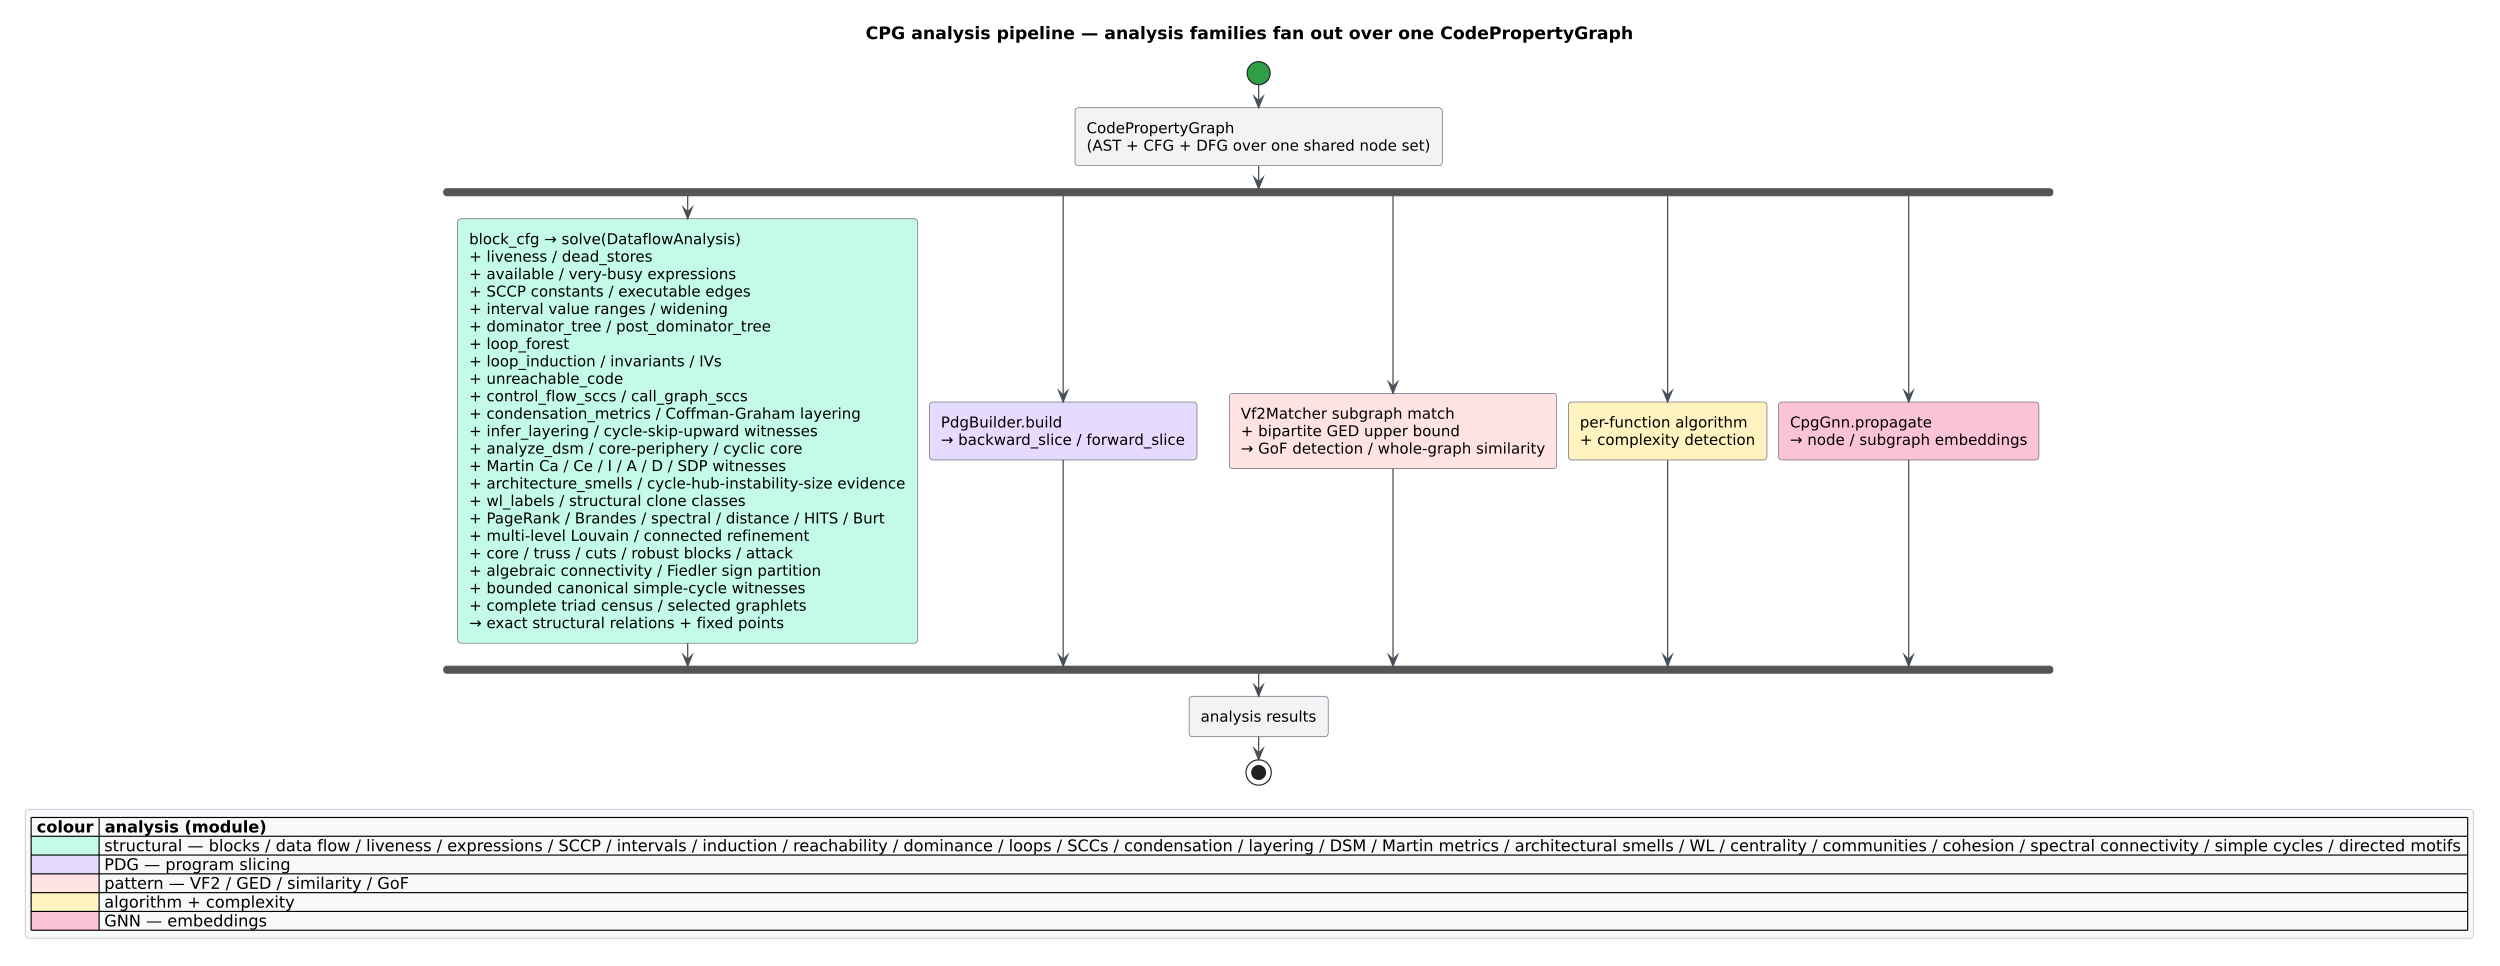
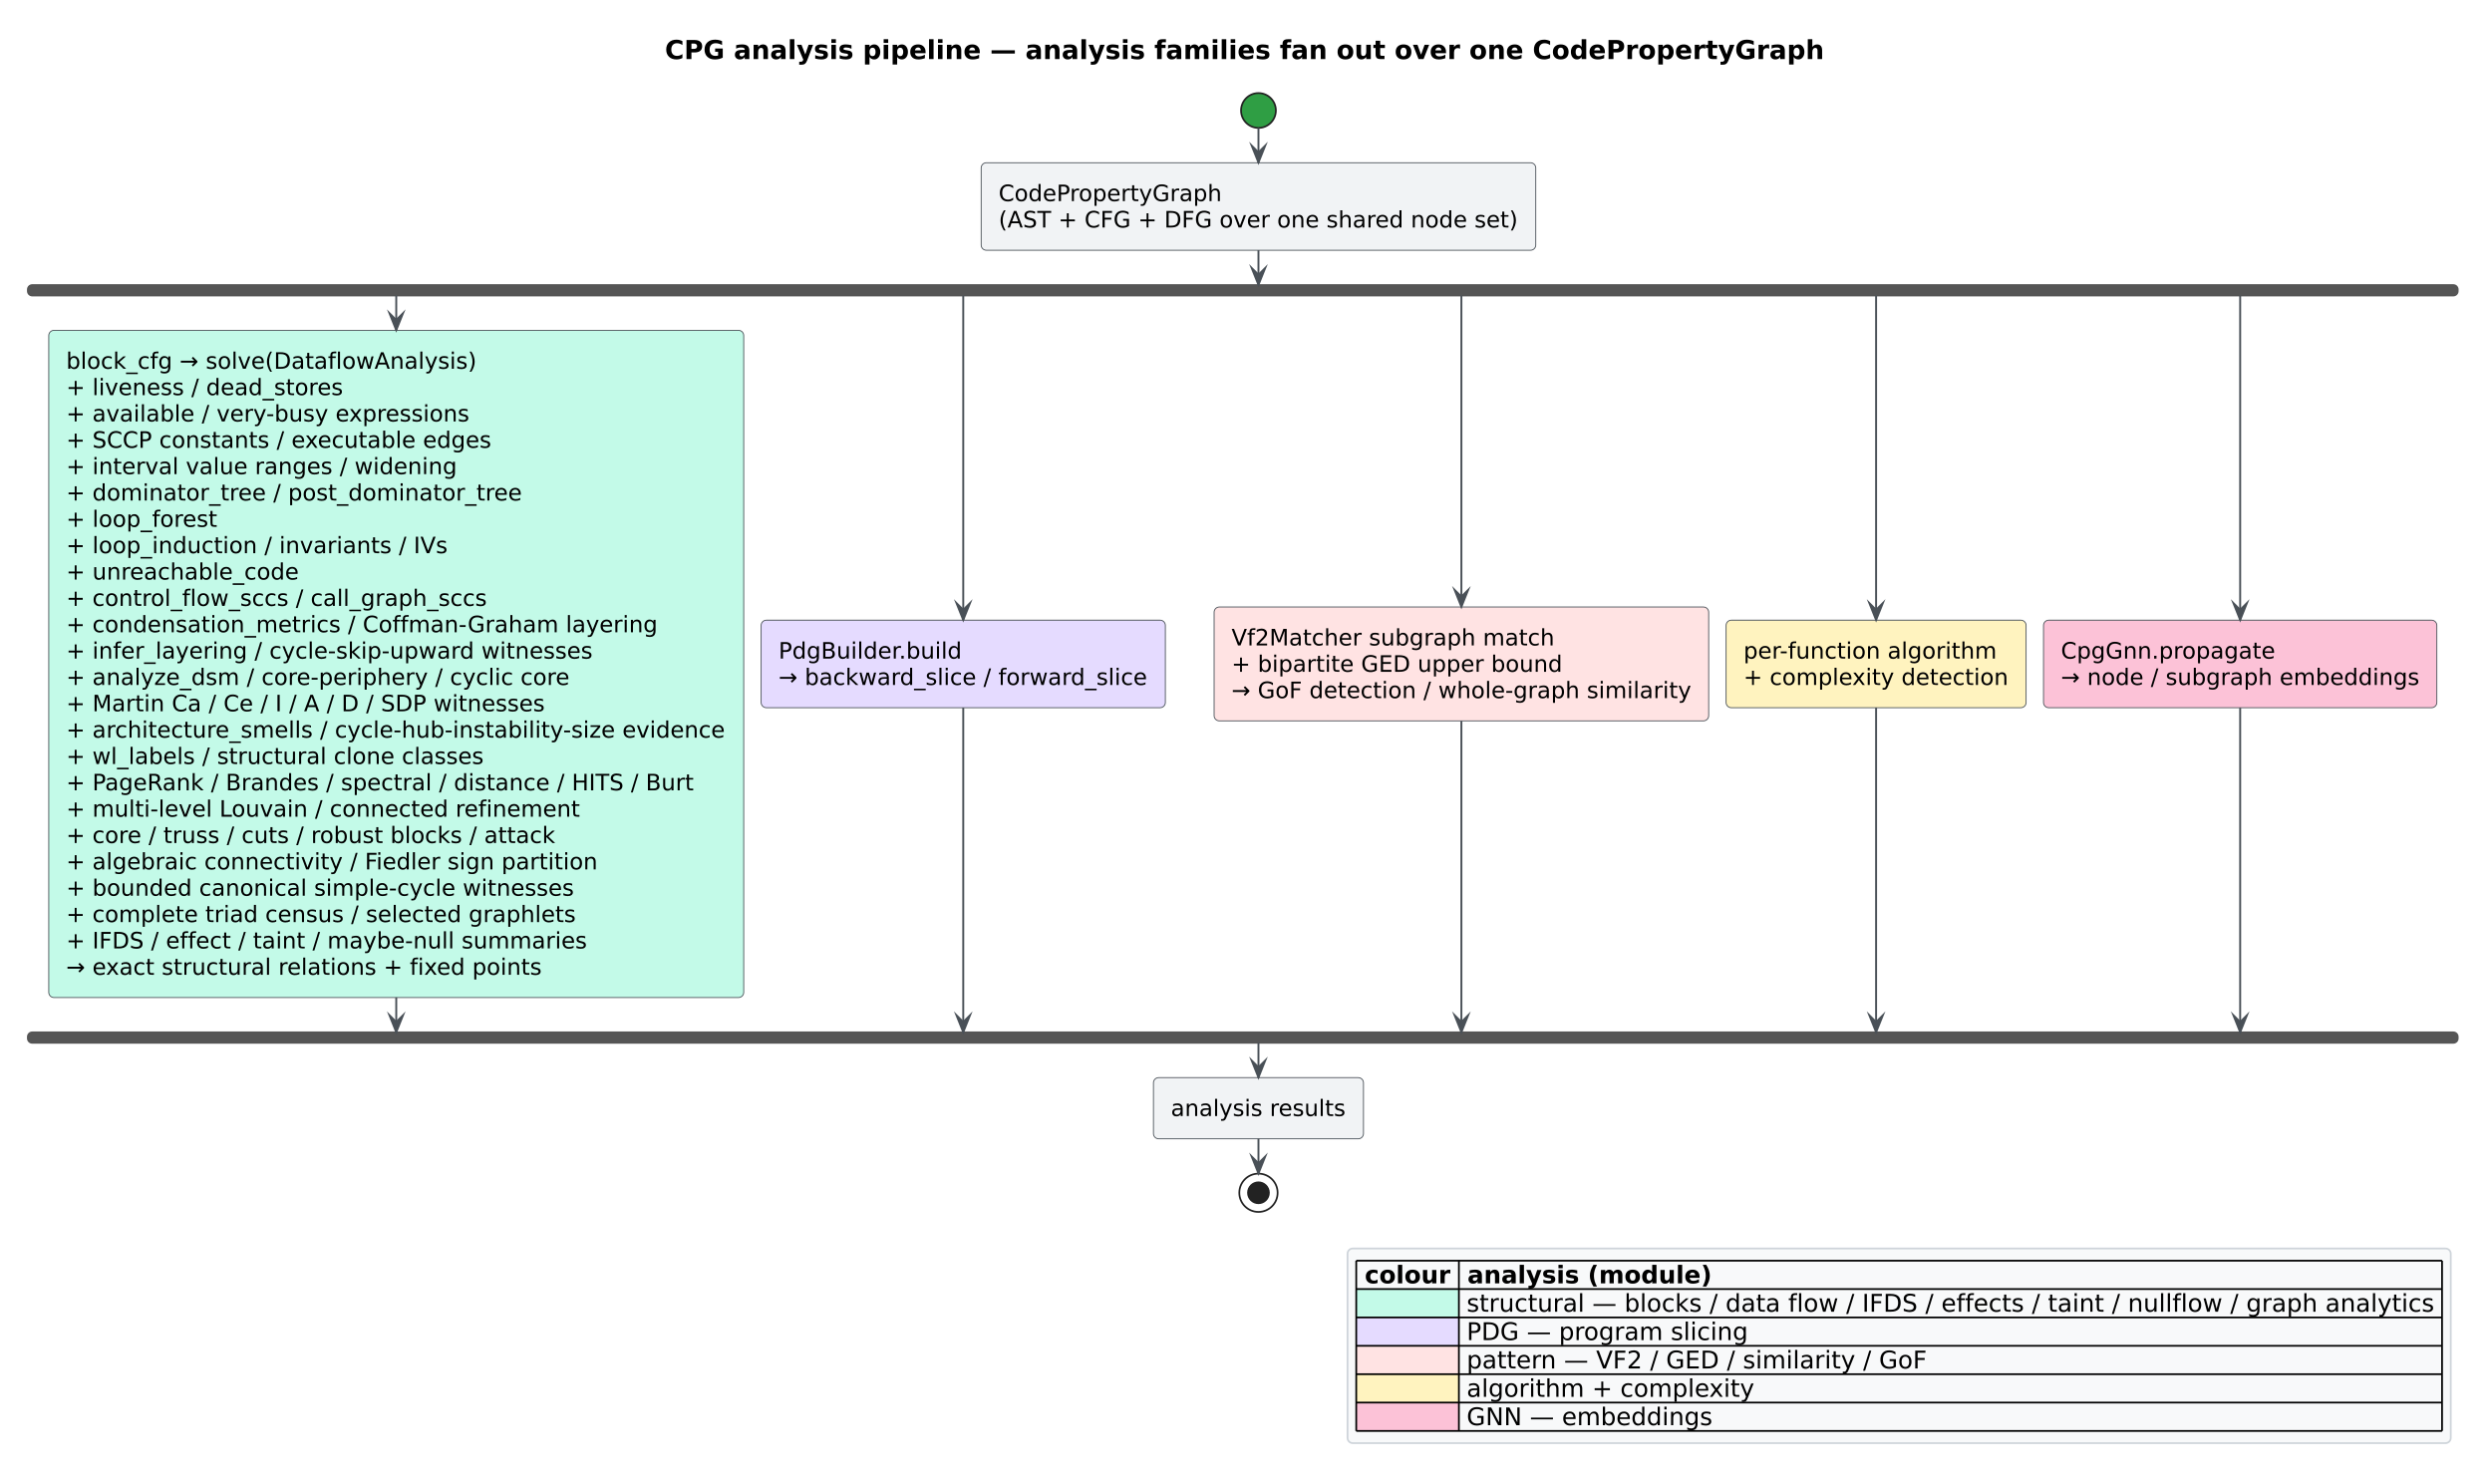
- <svg xmlns="http://www.w3.org/2000/svg" contentStyleType="text/css" data-diagram-type="ACTIVITY" height="837px" preserveAspectRatio="none" style="width:2168px;height:837px;background:#FFFFFF;" version="1.1" viewBox="0 0 2168 837" width="2168px" zoomAndPan="magnify">
+ <svg xmlns="http://www.w3.org/2000/svg" contentStyleType="text/css" data-diagram-type="ACTIVITY" height="852px" preserveAspectRatio="none" style="width:1431px;height:852px;background:#FFFFFF;" version="1.1" viewBox="0 0 1431 852" width="1431px" zoomAndPan="magnify">
  <defs />
  <g>
    <g class="title" data-source-line="2">
-       <text fill="#000000" font-family="'DejaVu Sans'" font-size="15" font-weight="700" lengthAdjust="spacing" textLength="665.662" x="750.663" y="33.923">CPG analysis pipeline — analysis families fan out over one CodePropertyGraph</text>
+       <text fill="#000000" font-family="'DejaVu Sans'" font-size="15" font-weight="700" lengthAdjust="spacing" textLength="665.662" x="381.827" y="33.923">CPG analysis pipeline — analysis families fan out over one CodePropertyGraph</text>
    </g>
-     <ellipse cx="1091.494" cy="63.461" fill="#2F9E44" rx="10" ry="10" style="stroke:#222222;stroke-width:1;" />
-     <rect fill="#F1F3F5" height="50.266" rx="3" ry="3" style="stroke:#495057;stroke-width:0.5;" width="318.46" x="932.264" y="93.461" />
-     <text fill="#000000" font-family="'DejaVu Sans'" font-size="13" lengthAdjust="spacing" textLength="128.68" x="942.264" y="115.528">CodePropertyGraph</text>
-     <text fill="#000000" font-family="'DejaVu Sans'" font-size="13" lengthAdjust="spacing" textLength="298.46" x="942.264" y="130.661">(AST + CFG + DFG over one shared node set)</text>
-     <rect fill="#555555" height="6" rx="2.5" ry="2.5" style="stroke:#555555;stroke-width:1;" width="1395.316" x="384.836" y="163.727" />
-     <rect fill="#C3FAE8" height="368.055" rx="3" ry="3" style="stroke:#495057;stroke-width:0.5;" width="399.076" x="396.836" y="189.727" />
-     <text fill="#000000" font-family="'DejaVu Sans'" font-size="13" lengthAdjust="spacing" textLength="235.676" x="406.836" y="211.793">block_cfg → solve(DataflowAnalysis)</text>
-     <text fill="#000000" font-family="'DejaVu Sans'" font-size="13" lengthAdjust="spacing" textLength="159.275" x="406.836" y="226.926">+ liveness / dead_stores</text>
-     <text fill="#000000" font-family="'DejaVu Sans'" font-size="13" lengthAdjust="spacing" textLength="232.267" x="406.836" y="242.059">+ available / very-busy expressions</text>
-     <text fill="#000000" font-family="'DejaVu Sans'" font-size="13" lengthAdjust="spacing" textLength="244.74" x="406.836" y="257.192">+ SCCP constants / executable edges</text>
-     <text fill="#000000" font-family="'DejaVu Sans'" font-size="13" lengthAdjust="spacing" textLength="224.415" x="406.836" y="272.325">+ interval value ranges / widening</text>
-     <text fill="#000000" font-family="'DejaVu Sans'" font-size="13" lengthAdjust="spacing" textLength="262.285" x="406.836" y="287.457">+ dominator_tree / post_dominator_tree</text>
-     <text fill="#000000" font-family="'DejaVu Sans'" font-size="13" lengthAdjust="spacing" textLength="87.039" x="406.836" y="302.59">+ loop_forest</text>
-     <text fill="#000000" font-family="'DejaVu Sans'" font-size="13" lengthAdjust="spacing" textLength="219.019" x="406.836" y="317.723">+ loop_induction / invariants / IVs</text>
-     <text fill="#000000" font-family="'DejaVu Sans'" font-size="13" lengthAdjust="spacing" textLength="133.878" x="406.836" y="332.856">+ unreachable_code</text>
-     <text fill="#000000" font-family="'DejaVu Sans'" font-size="13" lengthAdjust="spacing" textLength="241.865" x="406.836" y="347.989">+ control_flow_sccs / call_graph_sccs</text>
-     <text fill="#000000" font-family="'DejaVu Sans'" font-size="13" lengthAdjust="spacing" textLength="339.123" x="406.836" y="363.122">+ condensation_metrics / Coffman-Graham layering</text>
-     <text fill="#000000" font-family="'DejaVu Sans'" font-size="13" lengthAdjust="spacing" textLength="302.517" x="406.836" y="378.254">+ infer_layering / cycle-skip-upward witnesses</text>
-     <text fill="#000000" font-family="'DejaVu Sans'" font-size="13" lengthAdjust="spacing" textLength="289.606" x="406.836" y="393.387">+ analyze_dsm / core-periphery / cyclic core</text>
-     <text fill="#000000" font-family="'DejaVu Sans'" font-size="13" lengthAdjust="spacing" textLength="274.841" x="406.836" y="408.52">+ Martin Ca / Ce / I / A / D / SDP witnesses</text>
-     <text fill="#000000" font-family="'DejaVu Sans'" font-size="13" lengthAdjust="spacing" textLength="379.076" x="406.836" y="423.653">+ architecture_smells / cycle-hub-instability-size evidence</text>
-     <text fill="#000000" font-family="'DejaVu Sans'" font-size="13" lengthAdjust="spacing" textLength="239.745" x="406.836" y="438.786">+ wl_labels / structural clone classes</text>
-     <text fill="#000000" font-family="'DejaVu Sans'" font-size="13" lengthAdjust="spacing" textLength="361.239" x="406.836" y="453.918">+ PageRank / Brandes / spectral / distance / HITS / Burt</text>
-     <text fill="#000000" font-family="'DejaVu Sans'" font-size="13" lengthAdjust="spacing" textLength="295.547" x="406.836" y="469.051">+ multi-level Louvain / connected refinement</text>
-     <text fill="#000000" font-family="'DejaVu Sans'" font-size="13" lengthAdjust="spacing" textLength="281.392" x="406.836" y="484.184">+ core / truss / cuts / robust blocks / attack</text>
-     <text fill="#000000" font-family="'DejaVu Sans'" font-size="13" lengthAdjust="spacing" textLength="306.09" x="406.836" y="499.317">+ algebraic connectivity / Fiedler sign partition</text>
-     <text fill="#000000" font-family="'DejaVu Sans'" font-size="13" lengthAdjust="spacing" textLength="291.586" x="406.836" y="514.45">+ bounded canonical simple-cycle witnesses</text>
-     <text fill="#000000" font-family="'DejaVu Sans'" font-size="13" lengthAdjust="spacing" textLength="292.64" x="406.836" y="529.582">+ complete triad census / selected graphlets</text>
-     <text fill="#000000" font-family="'DejaVu Sans'" font-size="13" lengthAdjust="spacing" textLength="273.997" x="406.836" y="544.715">→ exact structural relations + fixed points</text>
-     <rect fill="#E5DBFF" height="50.266" rx="3" ry="3" style="stroke:#495057;stroke-width:0.5;" width="232.113" x="805.912" y="348.621" />
-     <text fill="#000000" font-family="'DejaVu Sans'" font-size="13" lengthAdjust="spacing" textLength="106.418" x="815.912" y="370.688">PdgBuilder.build</text>
-     <text fill="#000000" font-family="'DejaVu Sans'" font-size="13" lengthAdjust="spacing" textLength="212.113" x="815.912" y="385.821">→ backward_slice / forward_slice</text>
-     <rect fill="#FFE3E3" height="65.398" rx="3" ry="3" style="stroke:#495057;stroke-width:0.5;" width="283.999" x="1066.025" y="341.055" />
-     <text fill="#000000" font-family="'DejaVu Sans'" font-size="13" lengthAdjust="spacing" textLength="185.447" x="1076.025" y="363.122">Vf2Matcher subgraph match</text>
-     <text fill="#000000" font-family="'DejaVu Sans'" font-size="13" lengthAdjust="spacing" textLength="189.973" x="1076.025" y="378.254">+ bipartite GED upper bound</text>
-     <text fill="#000000" font-family="'DejaVu Sans'" font-size="13" lengthAdjust="spacing" textLength="263.999" x="1076.025" y="393.387">→ GoF detection / whole-graph similarity</text>
-     <rect fill="#FFF3BF" height="50.266" rx="3" ry="3" style="stroke:#495057;stroke-width:0.5;" width="172.274" x="1360.024" y="348.621" />
-     <text fill="#000000" font-family="'DejaVu Sans'" font-size="13" lengthAdjust="spacing" textLength="146.263" x="1370.024" y="370.688">per-function algorithm</text>
-     <text fill="#000000" font-family="'DejaVu Sans'" font-size="13" lengthAdjust="spacing" textLength="152.274" x="1370.024" y="385.821">+ complexity detection</text>
-     <rect fill="#FCC2D7" height="50.266" rx="3" ry="3" style="stroke:#495057;stroke-width:0.5;" width="225.855" x="1542.298" y="348.621" />
-     <text fill="#000000" font-family="'DejaVu Sans'" font-size="13" lengthAdjust="spacing" textLength="123.348" x="1552.298" y="370.688">CpgGnn.propagate</text>
-     <text fill="#000000" font-family="'DejaVu Sans'" font-size="13" lengthAdjust="spacing" textLength="205.855" x="1552.298" y="385.821">→ node / subgraph embeddings</text>
-     <rect fill="#555555" height="6" rx="2.5" ry="2.5" style="stroke:#555555;stroke-width:1;" width="1395.316" x="384.836" y="577.781" />
-     <rect fill="#F1F3F5" height="35.133" rx="3" ry="3" style="stroke:#495057;stroke-width:0.5;" width="120.604" x="1031.192" y="603.781" />
-     <text fill="#000000" font-family="'DejaVu Sans'" font-size="13" lengthAdjust="spacing" textLength="100.604" x="1041.192" y="625.848">analysis results</text>
-     <ellipse cx="1091.494" cy="669.914" fill="none" rx="11" ry="11" style="stroke:#222222;stroke-width:1;" />
-     <ellipse cx="1091.494" cy="669.914" fill="#222222" rx="6" ry="6" style="stroke:#222222;stroke-width:1;" />
-     <line style="stroke:#495057;stroke-width:1.1;" x1="1091.494" x2="1091.494" y1="73.461" y2="93.461" />
-     <polygon fill="#495057" points="1087.494,83.461,1091.494,93.461,1095.494,83.461,1091.494,87.461" style="stroke:#495057;stroke-width:1;stroke-linejoin:miter;stroke-miterlimit:10;" />
-     <line style="stroke:#495057;stroke-width:1.1;" x1="596.374" x2="596.374" y1="169.727" y2="189.727" />
-     <polygon fill="#495057" points="592.374,179.727,596.374,189.727,600.374,179.727,596.374,183.727" style="stroke:#495057;stroke-width:1;stroke-linejoin:miter;stroke-miterlimit:10;" />
-     <line style="stroke:#495057;stroke-width:1.1;" x1="921.968" x2="921.968" y1="169.727" y2="348.621" />
-     <polygon fill="#495057" points="917.968,338.621,921.968,348.621,925.968,338.621,921.968,342.621" style="stroke:#495057;stroke-width:1;stroke-linejoin:miter;stroke-miterlimit:10;" />
-     <line style="stroke:#495057;stroke-width:1.1;" x1="1208.024" x2="1208.024" y1="169.727" y2="341.055" />
-     <polygon fill="#495057" points="1204.024,331.055,1208.024,341.055,1212.024,331.055,1208.024,335.055" style="stroke:#495057;stroke-width:1;stroke-linejoin:miter;stroke-miterlimit:10;" />
-     <line style="stroke:#495057;stroke-width:1.1;" x1="1446.161" x2="1446.161" y1="169.727" y2="348.621" />
-     <polygon fill="#495057" points="1442.161,338.621,1446.161,348.621,1450.161,338.621,1446.161,342.621" style="stroke:#495057;stroke-width:1;stroke-linejoin:miter;stroke-miterlimit:10;" />
-     <line style="stroke:#495057;stroke-width:1.1;" x1="1655.225" x2="1655.225" y1="169.727" y2="348.621" />
-     <polygon fill="#495057" points="1651.225,338.621,1655.225,348.621,1659.225,338.621,1655.225,342.621" style="stroke:#495057;stroke-width:1;stroke-linejoin:miter;stroke-miterlimit:10;" />
-     <line style="stroke:#495057;stroke-width:1.1;" x1="596.374" x2="596.374" y1="557.781" y2="577.781" />
-     <polygon fill="#495057" points="592.374,567.781,596.374,577.781,600.374,567.781,596.374,571.781" style="stroke:#495057;stroke-width:1;stroke-linejoin:miter;stroke-miterlimit:10;" />
-     <line style="stroke:#495057;stroke-width:1.1;" x1="921.968" x2="921.968" y1="398.887" y2="577.781" />
-     <polygon fill="#495057" points="917.968,567.781,921.968,577.781,925.968,567.781,921.968,571.781" style="stroke:#495057;stroke-width:1;stroke-linejoin:miter;stroke-miterlimit:10;" />
-     <line style="stroke:#495057;stroke-width:1.1;" x1="1208.024" x2="1208.024" y1="406.453" y2="577.781" />
-     <polygon fill="#495057" points="1204.024,567.781,1208.024,577.781,1212.024,567.781,1208.024,571.781" style="stroke:#495057;stroke-width:1;stroke-linejoin:miter;stroke-miterlimit:10;" />
-     <line style="stroke:#495057;stroke-width:1.1;" x1="1446.161" x2="1446.161" y1="398.887" y2="577.781" />
-     <polygon fill="#495057" points="1442.161,567.781,1446.161,577.781,1450.161,567.781,1446.161,571.781" style="stroke:#495057;stroke-width:1;stroke-linejoin:miter;stroke-miterlimit:10;" />
-     <line style="stroke:#495057;stroke-width:1.1;" x1="1655.225" x2="1655.225" y1="398.887" y2="577.781" />
-     <polygon fill="#495057" points="1651.225,567.781,1655.225,577.781,1659.225,567.781,1655.225,571.781" style="stroke:#495057;stroke-width:1;stroke-linejoin:miter;stroke-miterlimit:10;" />
-     <line style="stroke:#495057;stroke-width:1.1;" x1="1091.494" x2="1091.494" y1="143.727" y2="163.727" />
-     <polygon fill="#495057" points="1087.494,153.727,1091.494,163.727,1095.494,153.727,1091.494,157.727" style="stroke:#495057;stroke-width:1;stroke-linejoin:miter;stroke-miterlimit:10;" />
-     <line style="stroke:#495057;stroke-width:1.1;" x1="1091.494" x2="1091.494" y1="583.781" y2="603.781" />
-     <polygon fill="#495057" points="1087.494,593.781,1091.494,603.781,1095.494,593.781,1091.494,597.781" style="stroke:#495057;stroke-width:1;stroke-linejoin:miter;stroke-miterlimit:10;" />
-     <line style="stroke:#495057;stroke-width:1.1;" x1="1091.494" x2="1091.494" y1="638.914" y2="658.914" />
-     <polygon fill="#495057" points="1087.494,648.914,1091.494,658.914,1095.494,648.914,1091.494,652.914" style="stroke:#495057;stroke-width:1;stroke-linejoin:miter;stroke-miterlimit:10;" />
-     <g class="legend" data-source-line="46">
-       <rect fill="#F8F9FA" height="111.781" rx="3" ry="3" style="stroke:#CED4DA;stroke-width:1;" width="2122.988" x="22" y="701.914" />
-       <text fill="#000000" font-family="'DejaVu Sans'" font-size="14" font-weight="700" lengthAdjust="spacing" textLength="49.205" x="31.874" y="721.909">colour</text>
-       <text fill="#000000" font-family="'DejaVu Sans'" font-size="14" font-weight="700" lengthAdjust="spacing" textLength="140.41" x="90.827" y="721.909">analysis (module)</text>
-       <rect fill="#C3FAE8" height="16.297" style="stroke:none;stroke-width:1;" width="58.953" x="27" y="725.211" />
-       <text fill="#000000" font-family="'DejaVu Sans'" font-size="14" lengthAdjust="spacing" textLength="4.45" x="27" y="738.206"> </text>
-       <text fill="#000000" font-family="'DejaVu Sans'" font-size="14" lengthAdjust="spacing" textLength="2045.135" x="90.403" y="738.206">structural — blocks / data flow / liveness / expressions / SCCP / intervals / induction / reachability / dominance / loops / SCCs / condensation / layering / DSM / Martin metrics / architectural smells / WL / centrality / communities / cohesion / spectral connectivity / simple cycles / directed motifs</text>
-       <rect fill="#E5DBFF" height="16.297" style="stroke:none;stroke-width:1;" width="58.953" x="27" y="741.508" />
-       <text fill="#000000" font-family="'DejaVu Sans'" font-size="14" lengthAdjust="spacing" textLength="4.45" x="27" y="754.503"> </text>
-       <text fill="#000000" font-family="'DejaVu Sans'" font-size="14" lengthAdjust="spacing" textLength="161.909" x="90.403" y="754.503">PDG — program slicing</text>
-       <rect fill="#FFE3E3" height="16.297" style="stroke:none;stroke-width:1;" width="58.953" x="27" y="757.805" />
-       <text fill="#000000" font-family="'DejaVu Sans'" font-size="14" lengthAdjust="spacing" textLength="4.45" x="27" y="770.8"> </text>
-       <text fill="#000000" font-family="'DejaVu Sans'" font-size="14" lengthAdjust="spacing" textLength="264.517" x="90.403" y="770.8">pattern — VF2 / GED / similarity / GoF</text>
-       <rect fill="#FFF3BF" height="16.297" style="stroke:none;stroke-width:1;" width="58.953" x="27" y="774.102" />
-       <text fill="#000000" font-family="'DejaVu Sans'" font-size="14" lengthAdjust="spacing" textLength="4.45" x="27" y="787.097"> </text>
-       <text fill="#000000" font-family="'DejaVu Sans'" font-size="14" lengthAdjust="spacing" textLength="165.436" x="90.403" y="787.097">algorithm + complexity</text>
-       <rect fill="#FCC2D7" height="16.297" style="stroke:none;stroke-width:1;" width="58.953" x="27" y="790.398" />
-       <text fill="#000000" font-family="'DejaVu Sans'" font-size="14" lengthAdjust="spacing" textLength="4.45" x="27" y="803.394"> </text>
-       <text fill="#000000" font-family="'DejaVu Sans'" font-size="14" lengthAdjust="spacing" textLength="141.162" x="90.403" y="803.394">GNN — embeddings</text>
-       <line style="stroke:#000000;stroke-width:1;" x1="27" x2="2139.988" y1="708.914" y2="708.914" />
-       <line style="stroke:#000000;stroke-width:1;" x1="27" x2="2139.988" y1="725.211" y2="725.211" />
-       <line style="stroke:#000000;stroke-width:1;" x1="27" x2="2139.988" y1="741.508" y2="741.508" />
-       <line style="stroke:#000000;stroke-width:1;" x1="27" x2="2139.988" y1="757.805" y2="757.805" />
-       <line style="stroke:#000000;stroke-width:1;" x1="27" x2="2139.988" y1="774.102" y2="774.102" />
-       <line style="stroke:#000000;stroke-width:1;" x1="27" x2="2139.988" y1="790.398" y2="790.398" />
-       <line style="stroke:#000000;stroke-width:1;" x1="27" x2="2139.988" y1="806.695" y2="806.695" />
-       <line style="stroke:#000000;stroke-width:1;" x1="27" x2="27" y1="708.914" y2="806.695" />
-       <line style="stroke:#000000;stroke-width:1;" x1="85.953" x2="85.953" y1="708.914" y2="806.695" />
-       <line style="stroke:#000000;stroke-width:1;" x1="2139.988" x2="2139.988" y1="708.914" y2="806.695" />
+     <ellipse cx="722.658" cy="63.461" fill="#2F9E44" rx="10" ry="10" style="stroke:#222222;stroke-width:1;" />
+     <rect fill="#F1F3F5" height="50.266" rx="3" ry="3" style="stroke:#495057;stroke-width:0.5;" width="318.46" x="563.428" y="93.461" />
+     <text fill="#000000" font-family="'DejaVu Sans'" font-size="13" lengthAdjust="spacing" textLength="128.68" x="573.428" y="115.528">CodePropertyGraph</text>
+     <text fill="#000000" font-family="'DejaVu Sans'" font-size="13" lengthAdjust="spacing" textLength="298.46" x="573.428" y="130.661">(AST + CFG + DFG over one shared node set)</text>
+     <rect fill="#555555" height="6" rx="2.5" ry="2.5" style="stroke:#555555;stroke-width:1;" width="1395.316" x="16" y="163.727" />
+     <rect fill="#C3FAE8" height="383.188" rx="3" ry="3" style="stroke:#495057;stroke-width:0.5;" width="399.076" x="28" y="189.727" />
+     <text fill="#000000" font-family="'DejaVu Sans'" font-size="13" lengthAdjust="spacing" textLength="235.676" x="38" y="211.793">block_cfg → solve(DataflowAnalysis)</text>
+     <text fill="#000000" font-family="'DejaVu Sans'" font-size="13" lengthAdjust="spacing" textLength="159.275" x="38" y="226.926">+ liveness / dead_stores</text>
+     <text fill="#000000" font-family="'DejaVu Sans'" font-size="13" lengthAdjust="spacing" textLength="232.267" x="38" y="242.059">+ available / very-busy expressions</text>
+     <text fill="#000000" font-family="'DejaVu Sans'" font-size="13" lengthAdjust="spacing" textLength="244.74" x="38" y="257.192">+ SCCP constants / executable edges</text>
+     <text fill="#000000" font-family="'DejaVu Sans'" font-size="13" lengthAdjust="spacing" textLength="224.415" x="38" y="272.325">+ interval value ranges / widening</text>
+     <text fill="#000000" font-family="'DejaVu Sans'" font-size="13" lengthAdjust="spacing" textLength="262.285" x="38" y="287.457">+ dominator_tree / post_dominator_tree</text>
+     <text fill="#000000" font-family="'DejaVu Sans'" font-size="13" lengthAdjust="spacing" textLength="87.039" x="38" y="302.59">+ loop_forest</text>
+     <text fill="#000000" font-family="'DejaVu Sans'" font-size="13" lengthAdjust="spacing" textLength="219.019" x="38" y="317.723">+ loop_induction / invariants / IVs</text>
+     <text fill="#000000" font-family="'DejaVu Sans'" font-size="13" lengthAdjust="spacing" textLength="133.878" x="38" y="332.856">+ unreachable_code</text>
+     <text fill="#000000" font-family="'DejaVu Sans'" font-size="13" lengthAdjust="spacing" textLength="241.865" x="38" y="347.989">+ control_flow_sccs / call_graph_sccs</text>
+     <text fill="#000000" font-family="'DejaVu Sans'" font-size="13" lengthAdjust="spacing" textLength="339.123" x="38" y="363.122">+ condensation_metrics / Coffman-Graham layering</text>
+     <text fill="#000000" font-family="'DejaVu Sans'" font-size="13" lengthAdjust="spacing" textLength="302.517" x="38" y="378.254">+ infer_layering / cycle-skip-upward witnesses</text>
+     <text fill="#000000" font-family="'DejaVu Sans'" font-size="13" lengthAdjust="spacing" textLength="289.606" x="38" y="393.387">+ analyze_dsm / core-periphery / cyclic core</text>
+     <text fill="#000000" font-family="'DejaVu Sans'" font-size="13" lengthAdjust="spacing" textLength="274.841" x="38" y="408.52">+ Martin Ca / Ce / I / A / D / SDP witnesses</text>
+     <text fill="#000000" font-family="'DejaVu Sans'" font-size="13" lengthAdjust="spacing" textLength="379.076" x="38" y="423.653">+ architecture_smells / cycle-hub-instability-size evidence</text>
+     <text fill="#000000" font-family="'DejaVu Sans'" font-size="13" lengthAdjust="spacing" textLength="239.745" x="38" y="438.786">+ wl_labels / structural clone classes</text>
+     <text fill="#000000" font-family="'DejaVu Sans'" font-size="13" lengthAdjust="spacing" textLength="361.239" x="38" y="453.918">+ PageRank / Brandes / spectral / distance / HITS / Burt</text>
+     <text fill="#000000" font-family="'DejaVu Sans'" font-size="13" lengthAdjust="spacing" textLength="295.547" x="38" y="469.051">+ multi-level Louvain / connected refinement</text>
+     <text fill="#000000" font-family="'DejaVu Sans'" font-size="13" lengthAdjust="spacing" textLength="281.392" x="38" y="484.184">+ core / truss / cuts / robust blocks / attack</text>
+     <text fill="#000000" font-family="'DejaVu Sans'" font-size="13" lengthAdjust="spacing" textLength="306.09" x="38" y="499.317">+ algebraic connectivity / Fiedler sign partition</text>
+     <text fill="#000000" font-family="'DejaVu Sans'" font-size="13" lengthAdjust="spacing" textLength="291.586" x="38" y="514.45">+ bounded canonical simple-cycle witnesses</text>
+     <text fill="#000000" font-family="'DejaVu Sans'" font-size="13" lengthAdjust="spacing" textLength="292.64" x="38" y="529.582">+ complete triad census / selected graphlets</text>
+     <text fill="#000000" font-family="'DejaVu Sans'" font-size="13" lengthAdjust="spacing" textLength="299.07" x="38" y="544.715">+ IFDS / effect / taint / maybe-null summaries</text>
+     <text fill="#000000" font-family="'DejaVu Sans'" font-size="13" lengthAdjust="spacing" textLength="273.997" x="38" y="559.848">→ exact structural relations + fixed points</text>
+     <rect fill="#E5DBFF" height="50.266" rx="3" ry="3" style="stroke:#495057;stroke-width:0.5;" width="232.113" x="437.076" y="356.188" />
+     <text fill="#000000" font-family="'DejaVu Sans'" font-size="13" lengthAdjust="spacing" textLength="106.418" x="447.076" y="378.254">PdgBuilder.build</text>
+     <text fill="#000000" font-family="'DejaVu Sans'" font-size="13" lengthAdjust="spacing" textLength="212.113" x="447.076" y="393.387">→ backward_slice / forward_slice</text>
+     <rect fill="#FFE3E3" height="65.398" rx="3" ry="3" style="stroke:#495057;stroke-width:0.5;" width="283.999" x="697.189" y="348.621" />
+     <text fill="#000000" font-family="'DejaVu Sans'" font-size="13" lengthAdjust="spacing" textLength="185.447" x="707.189" y="370.688">Vf2Matcher subgraph match</text>
+     <text fill="#000000" font-family="'DejaVu Sans'" font-size="13" lengthAdjust="spacing" textLength="189.973" x="707.189" y="385.821">+ bipartite GED upper bound</text>
+     <text fill="#000000" font-family="'DejaVu Sans'" font-size="13" lengthAdjust="spacing" textLength="263.999" x="707.189" y="400.954">→ GoF detection / whole-graph similarity</text>
+     <rect fill="#FFF3BF" height="50.266" rx="3" ry="3" style="stroke:#495057;stroke-width:0.5;" width="172.274" x="991.188" y="356.188" />
+     <text fill="#000000" font-family="'DejaVu Sans'" font-size="13" lengthAdjust="spacing" textLength="146.263" x="1001.188" y="378.254">per-function algorithm</text>
+     <text fill="#000000" font-family="'DejaVu Sans'" font-size="13" lengthAdjust="spacing" textLength="152.274" x="1001.188" y="393.387">+ complexity detection</text>
+     <rect fill="#FCC2D7" height="50.266" rx="3" ry="3" style="stroke:#495057;stroke-width:0.5;" width="225.855" x="1173.462" y="356.188" />
+     <text fill="#000000" font-family="'DejaVu Sans'" font-size="13" lengthAdjust="spacing" textLength="123.348" x="1183.462" y="378.254">CpgGnn.propagate</text>
+     <text fill="#000000" font-family="'DejaVu Sans'" font-size="13" lengthAdjust="spacing" textLength="205.855" x="1183.462" y="393.387">→ node / subgraph embeddings</text>
+     <rect fill="#555555" height="6" rx="2.5" ry="2.5" style="stroke:#555555;stroke-width:1;" width="1395.316" x="16" y="592.914" />
+     <rect fill="#F1F3F5" height="35.133" rx="3" ry="3" style="stroke:#495057;stroke-width:0.5;" width="120.604" x="662.356" y="618.914" />
+     <text fill="#000000" font-family="'DejaVu Sans'" font-size="13" lengthAdjust="spacing" textLength="100.604" x="672.356" y="640.981">analysis results</text>
+     <ellipse cx="722.658" cy="685.047" fill="none" rx="11" ry="11" style="stroke:#222222;stroke-width:1;" />
+     <ellipse cx="722.658" cy="685.047" fill="#222222" rx="6" ry="6" style="stroke:#222222;stroke-width:1;" />
+     <line style="stroke:#495057;stroke-width:1.1;" x1="722.658" x2="722.658" y1="73.461" y2="93.461" />
+     <polygon fill="#495057" points="718.658,83.461,722.658,93.461,726.658,83.461,722.658,87.461" style="stroke:#495057;stroke-width:1;stroke-linejoin:miter;stroke-miterlimit:10;" />
+     <line style="stroke:#495057;stroke-width:1.1;" x1="227.538" x2="227.538" y1="169.727" y2="189.727" />
+     <polygon fill="#495057" points="223.538,179.727,227.538,189.727,231.538,179.727,227.538,183.727" style="stroke:#495057;stroke-width:1;stroke-linejoin:miter;stroke-miterlimit:10;" />
+     <line style="stroke:#495057;stroke-width:1.1;" x1="553.132" x2="553.132" y1="169.727" y2="356.188" />
+     <polygon fill="#495057" points="549.132,346.188,553.132,356.188,557.132,346.188,553.132,350.188" style="stroke:#495057;stroke-width:1;stroke-linejoin:miter;stroke-miterlimit:10;" />
+     <line style="stroke:#495057;stroke-width:1.1;" x1="839.188" x2="839.188" y1="169.727" y2="348.621" />
+     <polygon fill="#495057" points="835.188,338.621,839.188,348.621,843.188,338.621,839.188,342.621" style="stroke:#495057;stroke-width:1;stroke-linejoin:miter;stroke-miterlimit:10;" />
+     <line style="stroke:#495057;stroke-width:1.1;" x1="1077.325" x2="1077.325" y1="169.727" y2="356.188" />
+     <polygon fill="#495057" points="1073.325,346.188,1077.325,356.188,1081.325,346.188,1077.325,350.188" style="stroke:#495057;stroke-width:1;stroke-linejoin:miter;stroke-miterlimit:10;" />
+     <line style="stroke:#495057;stroke-width:1.1;" x1="1286.389" x2="1286.389" y1="169.727" y2="356.188" />
+     <polygon fill="#495057" points="1282.389,346.188,1286.389,356.188,1290.389,346.188,1286.389,350.188" style="stroke:#495057;stroke-width:1;stroke-linejoin:miter;stroke-miterlimit:10;" />
+     <line style="stroke:#495057;stroke-width:1.1;" x1="227.538" x2="227.538" y1="572.914" y2="592.914" />
+     <polygon fill="#495057" points="223.538,582.914,227.538,592.914,231.538,582.914,227.538,586.914" style="stroke:#495057;stroke-width:1;stroke-linejoin:miter;stroke-miterlimit:10;" />
+     <line style="stroke:#495057;stroke-width:1.1;" x1="553.132" x2="553.132" y1="406.453" y2="592.914" />
+     <polygon fill="#495057" points="549.132,582.914,553.132,592.914,557.132,582.914,553.132,586.914" style="stroke:#495057;stroke-width:1;stroke-linejoin:miter;stroke-miterlimit:10;" />
+     <line style="stroke:#495057;stroke-width:1.1;" x1="839.188" x2="839.188" y1="414.019" y2="592.914" />
+     <polygon fill="#495057" points="835.188,582.914,839.188,592.914,843.188,582.914,839.188,586.914" style="stroke:#495057;stroke-width:1;stroke-linejoin:miter;stroke-miterlimit:10;" />
+     <line style="stroke:#495057;stroke-width:1.1;" x1="1077.325" x2="1077.325" y1="406.453" y2="592.914" />
+     <polygon fill="#495057" points="1073.325,582.914,1077.325,592.914,1081.325,582.914,1077.325,586.914" style="stroke:#495057;stroke-width:1;stroke-linejoin:miter;stroke-miterlimit:10;" />
+     <line style="stroke:#495057;stroke-width:1.1;" x1="1286.389" x2="1286.389" y1="406.453" y2="592.914" />
+     <polygon fill="#495057" points="1282.389,582.914,1286.389,592.914,1290.389,582.914,1286.389,586.914" style="stroke:#495057;stroke-width:1;stroke-linejoin:miter;stroke-miterlimit:10;" />
+     <line style="stroke:#495057;stroke-width:1.1;" x1="722.658" x2="722.658" y1="143.727" y2="163.727" />
+     <polygon fill="#495057" points="718.658,153.727,722.658,163.727,726.658,153.727,722.658,157.727" style="stroke:#495057;stroke-width:1;stroke-linejoin:miter;stroke-miterlimit:10;" />
+     <line style="stroke:#495057;stroke-width:1.1;" x1="722.658" x2="722.658" y1="598.914" y2="618.914" />
+     <polygon fill="#495057" points="718.658,608.914,722.658,618.914,726.658,608.914,722.658,612.914" style="stroke:#495057;stroke-width:1;stroke-linejoin:miter;stroke-miterlimit:10;" />
+     <line style="stroke:#495057;stroke-width:1.1;" x1="722.658" x2="722.658" y1="654.047" y2="674.047" />
+     <polygon fill="#495057" points="718.658,664.047,722.658,674.047,726.658,664.047,722.658,668.047" style="stroke:#495057;stroke-width:1;stroke-linejoin:miter;stroke-miterlimit:10;" />
+     <g class="legend" data-source-line="47">
+       <rect fill="#F8F9FA" height="111.781" rx="3" ry="3" style="stroke:#CED4DA;stroke-width:1;" width="633.513" x="773.804" y="717.047" />
+       <text fill="#000000" font-family="'DejaVu Sans'" font-size="14" font-weight="700" lengthAdjust="spacing" textLength="49.205" x="783.678" y="737.042">colour</text>
+       <text fill="#000000" font-family="'DejaVu Sans'" font-size="14" font-weight="700" lengthAdjust="spacing" textLength="140.41" x="842.631" y="737.042">analysis (module)</text>
+       <rect fill="#C3FAE8" height="16.297" style="stroke:none;stroke-width:1;" width="58.953" x="778.804" y="740.344" />
+       <text fill="#000000" font-family="'DejaVu Sans'" font-size="14" lengthAdjust="spacing" textLength="4.45" x="778.804" y="753.339"> </text>
+       <text fill="#000000" font-family="'DejaVu Sans'" font-size="14" lengthAdjust="spacing" textLength="555.659" x="842.207" y="753.339">structural — blocks / data flow / IFDS / effects / taint / nullflow / graph analytics</text>
+       <rect fill="#E5DBFF" height="16.297" style="stroke:none;stroke-width:1;" width="58.953" x="778.804" y="756.641" />
+       <text fill="#000000" font-family="'DejaVu Sans'" font-size="14" lengthAdjust="spacing" textLength="4.45" x="778.804" y="769.636"> </text>
+       <text fill="#000000" font-family="'DejaVu Sans'" font-size="14" lengthAdjust="spacing" textLength="161.909" x="842.207" y="769.636">PDG — program slicing</text>
+       <rect fill="#FFE3E3" height="16.297" style="stroke:none;stroke-width:1;" width="58.953" x="778.804" y="772.938" />
+       <text fill="#000000" font-family="'DejaVu Sans'" font-size="14" lengthAdjust="spacing" textLength="4.45" x="778.804" y="785.933"> </text>
+       <text fill="#000000" font-family="'DejaVu Sans'" font-size="14" lengthAdjust="spacing" textLength="264.517" x="842.207" y="785.933">pattern — VF2 / GED / similarity / GoF</text>
+       <rect fill="#FFF3BF" height="16.297" style="stroke:none;stroke-width:1;" width="58.953" x="778.804" y="789.234" />
+       <text fill="#000000" font-family="'DejaVu Sans'" font-size="14" lengthAdjust="spacing" textLength="4.45" x="778.804" y="802.23"> </text>
+       <text fill="#000000" font-family="'DejaVu Sans'" font-size="14" lengthAdjust="spacing" textLength="165.436" x="842.207" y="802.23">algorithm + complexity</text>
+       <rect fill="#FCC2D7" height="16.297" style="stroke:none;stroke-width:1;" width="58.953" x="778.804" y="805.531" />
+       <text fill="#000000" font-family="'DejaVu Sans'" font-size="14" lengthAdjust="spacing" textLength="4.45" x="778.804" y="818.526"> </text>
+       <text fill="#000000" font-family="'DejaVu Sans'" font-size="14" lengthAdjust="spacing" textLength="141.162" x="842.207" y="818.526">GNN — embeddings</text>
+       <line style="stroke:#000000;stroke-width:1;" x1="778.804" x2="1402.316" y1="724.047" y2="724.047" />
+       <line style="stroke:#000000;stroke-width:1;" x1="778.804" x2="1402.316" y1="740.344" y2="740.344" />
+       <line style="stroke:#000000;stroke-width:1;" x1="778.804" x2="1402.316" y1="756.641" y2="756.641" />
+       <line style="stroke:#000000;stroke-width:1;" x1="778.804" x2="1402.316" y1="772.938" y2="772.938" />
+       <line style="stroke:#000000;stroke-width:1;" x1="778.804" x2="1402.316" y1="789.234" y2="789.234" />
+       <line style="stroke:#000000;stroke-width:1;" x1="778.804" x2="1402.316" y1="805.531" y2="805.531" />
+       <line style="stroke:#000000;stroke-width:1;" x1="778.804" x2="1402.316" y1="821.828" y2="821.828" />
+       <line style="stroke:#000000;stroke-width:1;" x1="778.804" x2="778.804" y1="724.047" y2="821.828" />
+       <line style="stroke:#000000;stroke-width:1;" x1="837.757" x2="837.757" y1="724.047" y2="821.828" />
+       <line style="stroke:#000000;stroke-width:1;" x1="1402.316" x2="1402.316" y1="724.047" y2="821.828" />
    </g>
  </g>
</svg>
